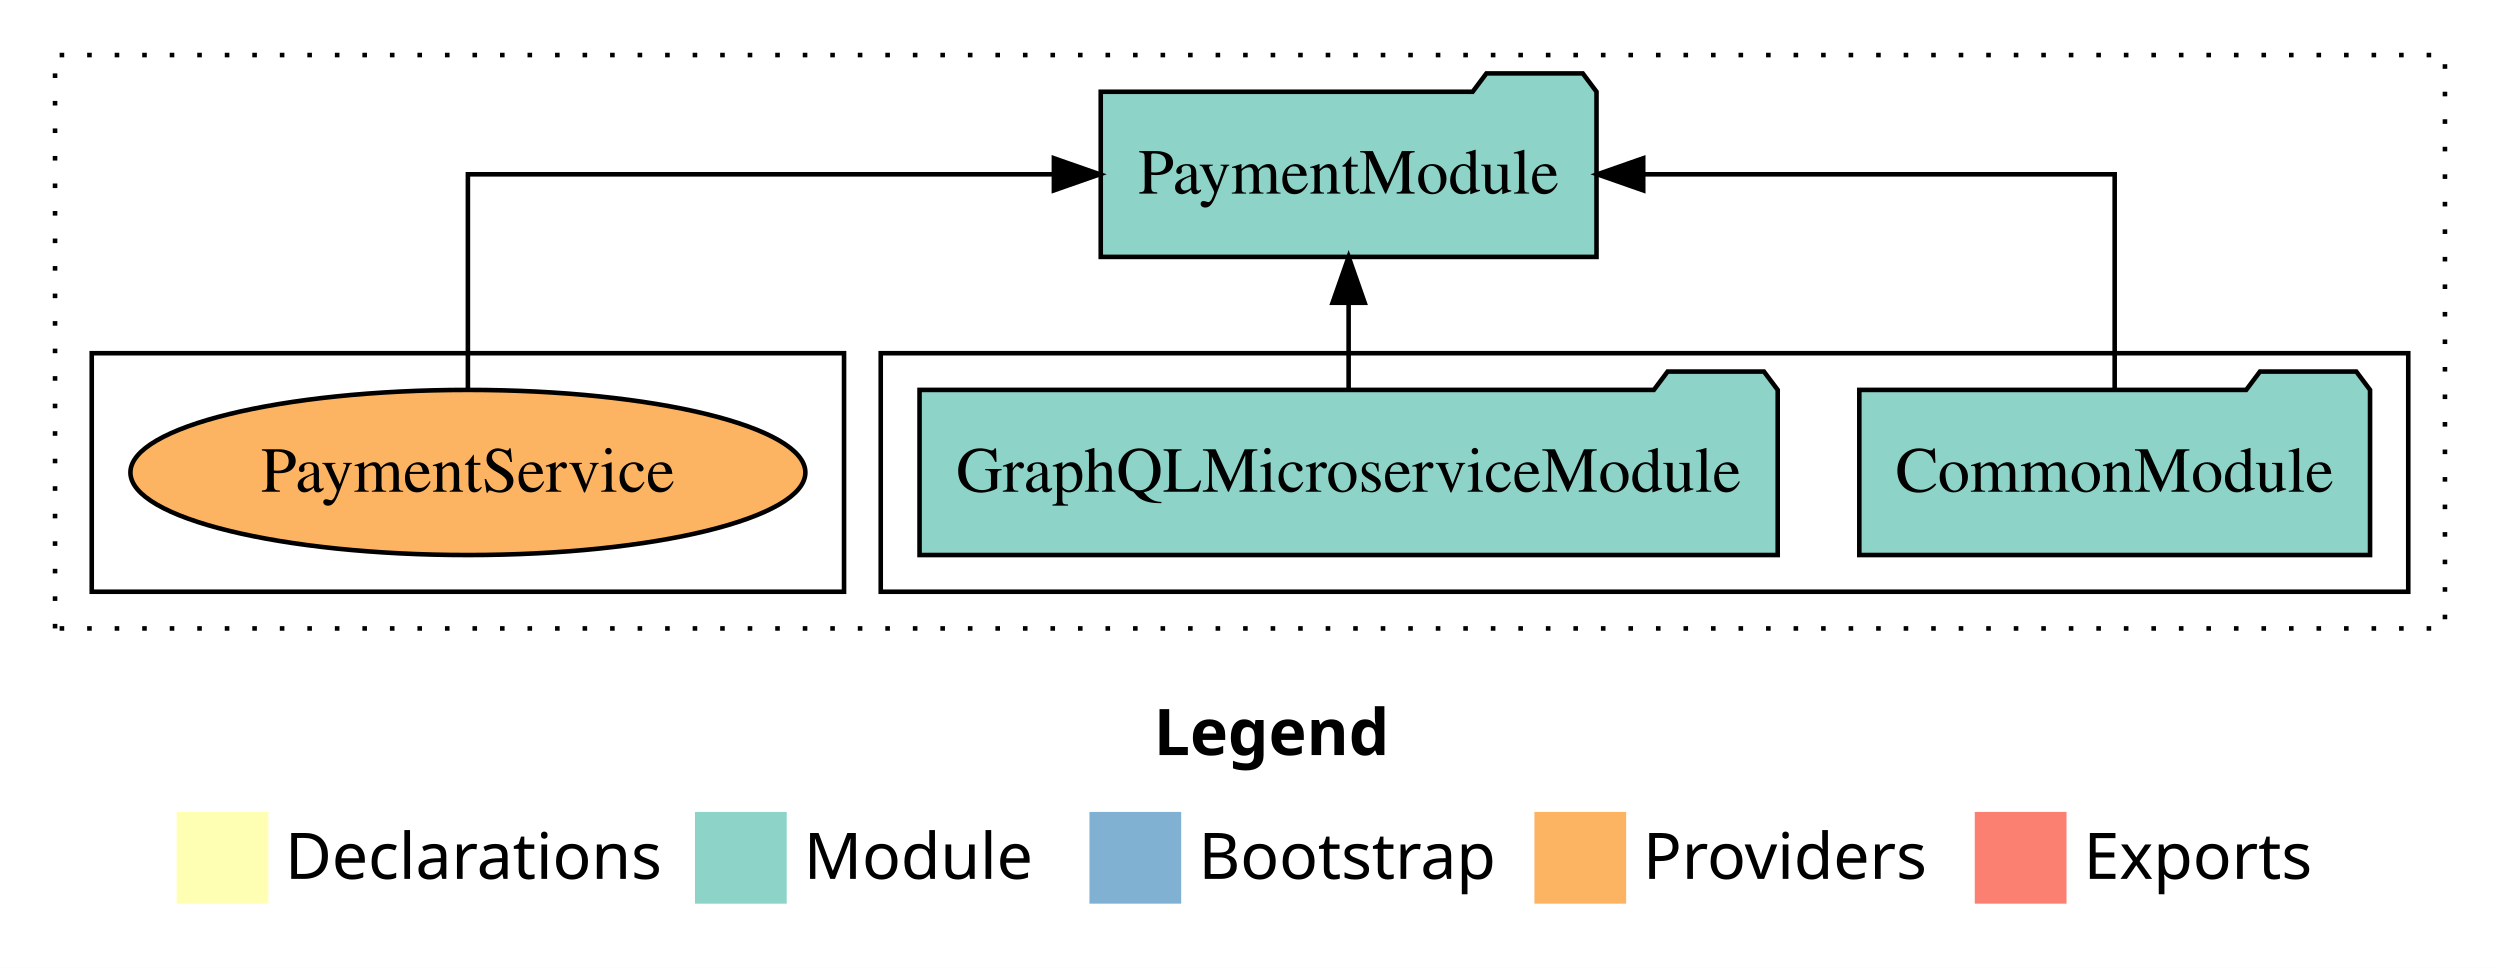
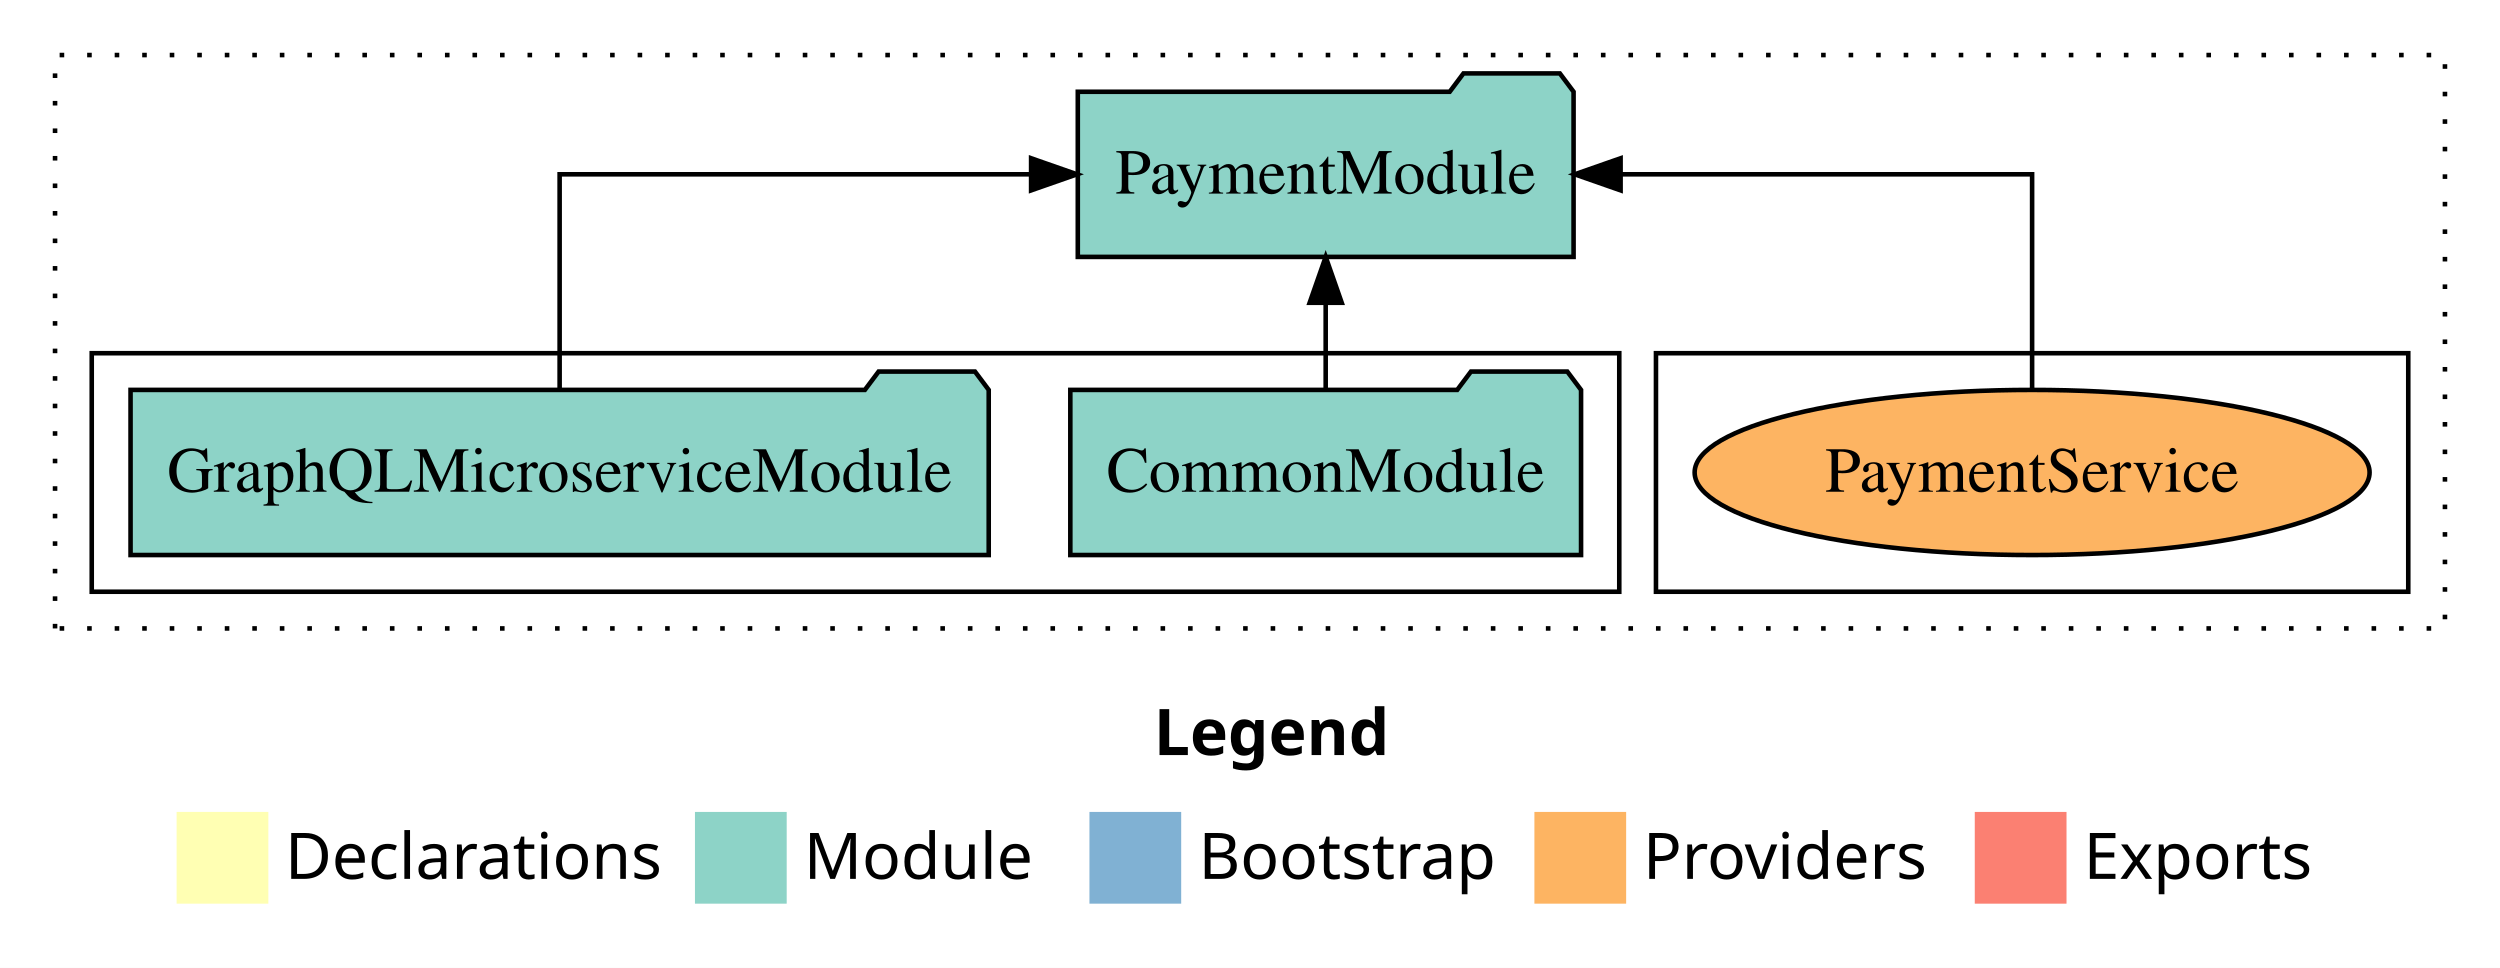
<svg xmlns="http://www.w3.org/2000/svg" width="545pt" height="211pt" viewBox="0.00 0.00 545.00 211.00">
  <g id="graph0" class="graph" transform="scale(1 1) rotate(0) translate(4 207)">
    <polygon fill="white" stroke="transparent" points="-4,4 -4,-207 541,-207 541,4 -4,4" />
    <text text-anchor="start" x="247.51" y="-42.4" font-family="Times-12" font-weight="bold" font-size="14.00">Legend</text>
    <polygon fill="#ffffb3" stroke="transparent" points="34.5,-10 34.5,-30 54.5,-30 54.5,-10 34.5,-10" />
    <text text-anchor="start" x="58.13" y="-15.4" font-family="Times-12" font-size="14.00">  Declarations</text>
    <polygon fill="#8dd3c7" stroke="transparent" points="147.5,-10 147.5,-30 167.5,-30 167.5,-10 147.5,-10" />
    <text text-anchor="start" x="171.23" y="-15.4" font-family="Times-12" font-size="14.00">  Module</text>
    <polygon fill="#80b1d3" stroke="transparent" points="233.5,-10 233.5,-30 253.5,-30 253.5,-10 233.5,-10" />
    <text text-anchor="start" x="257.28" y="-15.4" font-family="Times-12" font-size="14.00">  Bootstrap</text>
    <polygon fill="#fdb462" stroke="transparent" points="330.5,-10 330.5,-30 350.5,-30 350.5,-10 330.5,-10" />
    <text text-anchor="start" x="354.17" y="-15.4" font-family="Times-12" font-size="14.00">  Providers</text>
    <polygon fill="#fb8072" stroke="transparent" points="426.5,-10 426.5,-30 446.5,-30 446.5,-10 426.5,-10" />
    <text text-anchor="start" x="450.23" y="-15.4" font-family="Times-12" font-size="14.00">  Exports</text>
    <g id="clust1" class="cluster">
      <polygon fill="none" stroke="black" stroke-dasharray="1,5" points="8,-70 8,-195 529,-195 529,-70 8,-70" />
    </g>
+     <g id="clust6" class="cluster">
+       <polygon fill="none" stroke="black" points="357,-78 357,-130 521,-130 521,-78 357,-78" />
+     </g>
    <g id="clust3" class="cluster">
-       <polygon fill="none" stroke="black" points="188,-78 188,-130 521,-130 521,-78 188,-78" />
-     </g>
-     <g id="clust6" class="cluster">
-       <polygon fill="none" stroke="black" points="16,-78 16,-130 180,-130 180,-78 16,-78" />
+       <polygon fill="none" stroke="black" points="16,-78 16,-130 349,-130 349,-78 16,-78" />
    </g>
    <g id="node1" class="node">
-       <polygon fill="#8dd3c7" stroke="black" points="512.67,-122 509.67,-126 488.67,-126 485.67,-122 401.33,-122 401.33,-86 512.67,-86 512.67,-122" />
-       <text text-anchor="middle" x="457" y="-99.8" font-family="Times,serif" font-size="14.00">CommonModule</text>
+       <polygon fill="#8dd3c7" stroke="black" points="340.67,-122 337.67,-126 316.67,-126 313.67,-122 229.33,-122 229.33,-86 340.67,-86 340.67,-122" />
+       <text text-anchor="middle" x="285" y="-99.8" font-family="Times,serif" font-size="14.00">CommonModule</text>
    </g>
    <g id="node3" class="node">
-       <polygon fill="#8dd3c7" stroke="black" points="344.04,-187 341.04,-191 320.04,-191 317.04,-187 235.96,-187 235.96,-151 344.04,-151 344.04,-187" />
-       <text text-anchor="middle" x="290" y="-164.8" font-family="Times,serif" font-size="14.00">PaymentModule</text>
+       <polygon fill="#8dd3c7" stroke="black" points="339.04,-187 336.04,-191 315.04,-191 312.04,-187 230.96,-187 230.96,-151 339.04,-151 339.04,-187" />
+       <text text-anchor="middle" x="285" y="-164.8" font-family="Times,serif" font-size="14.00">PaymentModule</text>
    </g>
    <g id="edge1" class="edge">
-       <path fill="none" stroke="black" d="M457,-122.11C457,-141.34 457,-169 457,-169 457,-169 354.22,-169 354.22,-169" />
-       <polygon fill="black" stroke="black" points="354.22,-165.5 344.22,-169 354.22,-172.5 354.22,-165.5" />
+       <path fill="none" stroke="black" d="M285,-122.11C285,-122.11 285,-140.99 285,-140.99" />
+       <polygon fill="black" stroke="black" points="281.5,-140.99 285,-150.99 288.5,-140.99 281.5,-140.99" />
    </g>
    <g id="node2" class="node">
-       <polygon fill="#8dd3c7" stroke="black" points="383.54,-122 380.54,-126 359.54,-126 356.54,-122 196.46,-122 196.46,-86 383.54,-86 383.54,-122" />
-       <text text-anchor="middle" x="290" y="-99.8" font-family="Times,serif" font-size="14.00">GraphQLMicroserviceModule</text>
+       <polygon fill="#8dd3c7" stroke="black" points="211.54,-122 208.54,-126 187.54,-126 184.54,-122 24.46,-122 24.46,-86 211.54,-86 211.54,-122" />
+       <text text-anchor="middle" x="118" y="-99.8" font-family="Times,serif" font-size="14.00">GraphQLMicroserviceModule</text>
    </g>
    <g id="edge2" class="edge">
-       <path fill="none" stroke="black" d="M290,-122.11C290,-122.11 290,-140.99 290,-140.99" />
-       <polygon fill="black" stroke="black" points="286.5,-140.99 290,-150.99 293.5,-140.99 286.5,-140.99" />
+       <path fill="none" stroke="black" d="M118,-122.11C118,-141.34 118,-169 118,-169 118,-169 220.78,-169 220.78,-169" />
+       <polygon fill="black" stroke="black" points="220.78,-172.5 230.78,-169 220.78,-165.5 220.78,-172.5" />
    </g>
    <g id="node4" class="node">
-       <ellipse fill="#fdb462" stroke="black" cx="98" cy="-104" rx="73.57" ry="18" />
-       <text text-anchor="middle" x="98" y="-99.8" font-family="Times,serif" font-size="14.00">PaymentService</text>
+       <ellipse fill="#fdb462" stroke="black" cx="439" cy="-104" rx="73.57" ry="18" />
+       <text text-anchor="middle" x="439" y="-99.8" font-family="Times,serif" font-size="14.00">PaymentService</text>
    </g>
    <g id="edge3" class="edge">
-       <path fill="none" stroke="black" d="M98,-122.11C98,-141.34 98,-169 98,-169 98,-169 225.75,-169 225.75,-169" />
-       <polygon fill="black" stroke="black" points="225.75,-172.5 235.75,-169 225.75,-165.5 225.75,-172.5" />
+       <path fill="none" stroke="black" d="M439,-122.11C439,-141.34 439,-169 439,-169 439,-169 349.29,-169 349.29,-169" />
+       <polygon fill="black" stroke="black" points="349.29,-165.5 339.29,-169 349.29,-172.5 349.29,-165.5" />
    </g>
  </g>
</svg>
